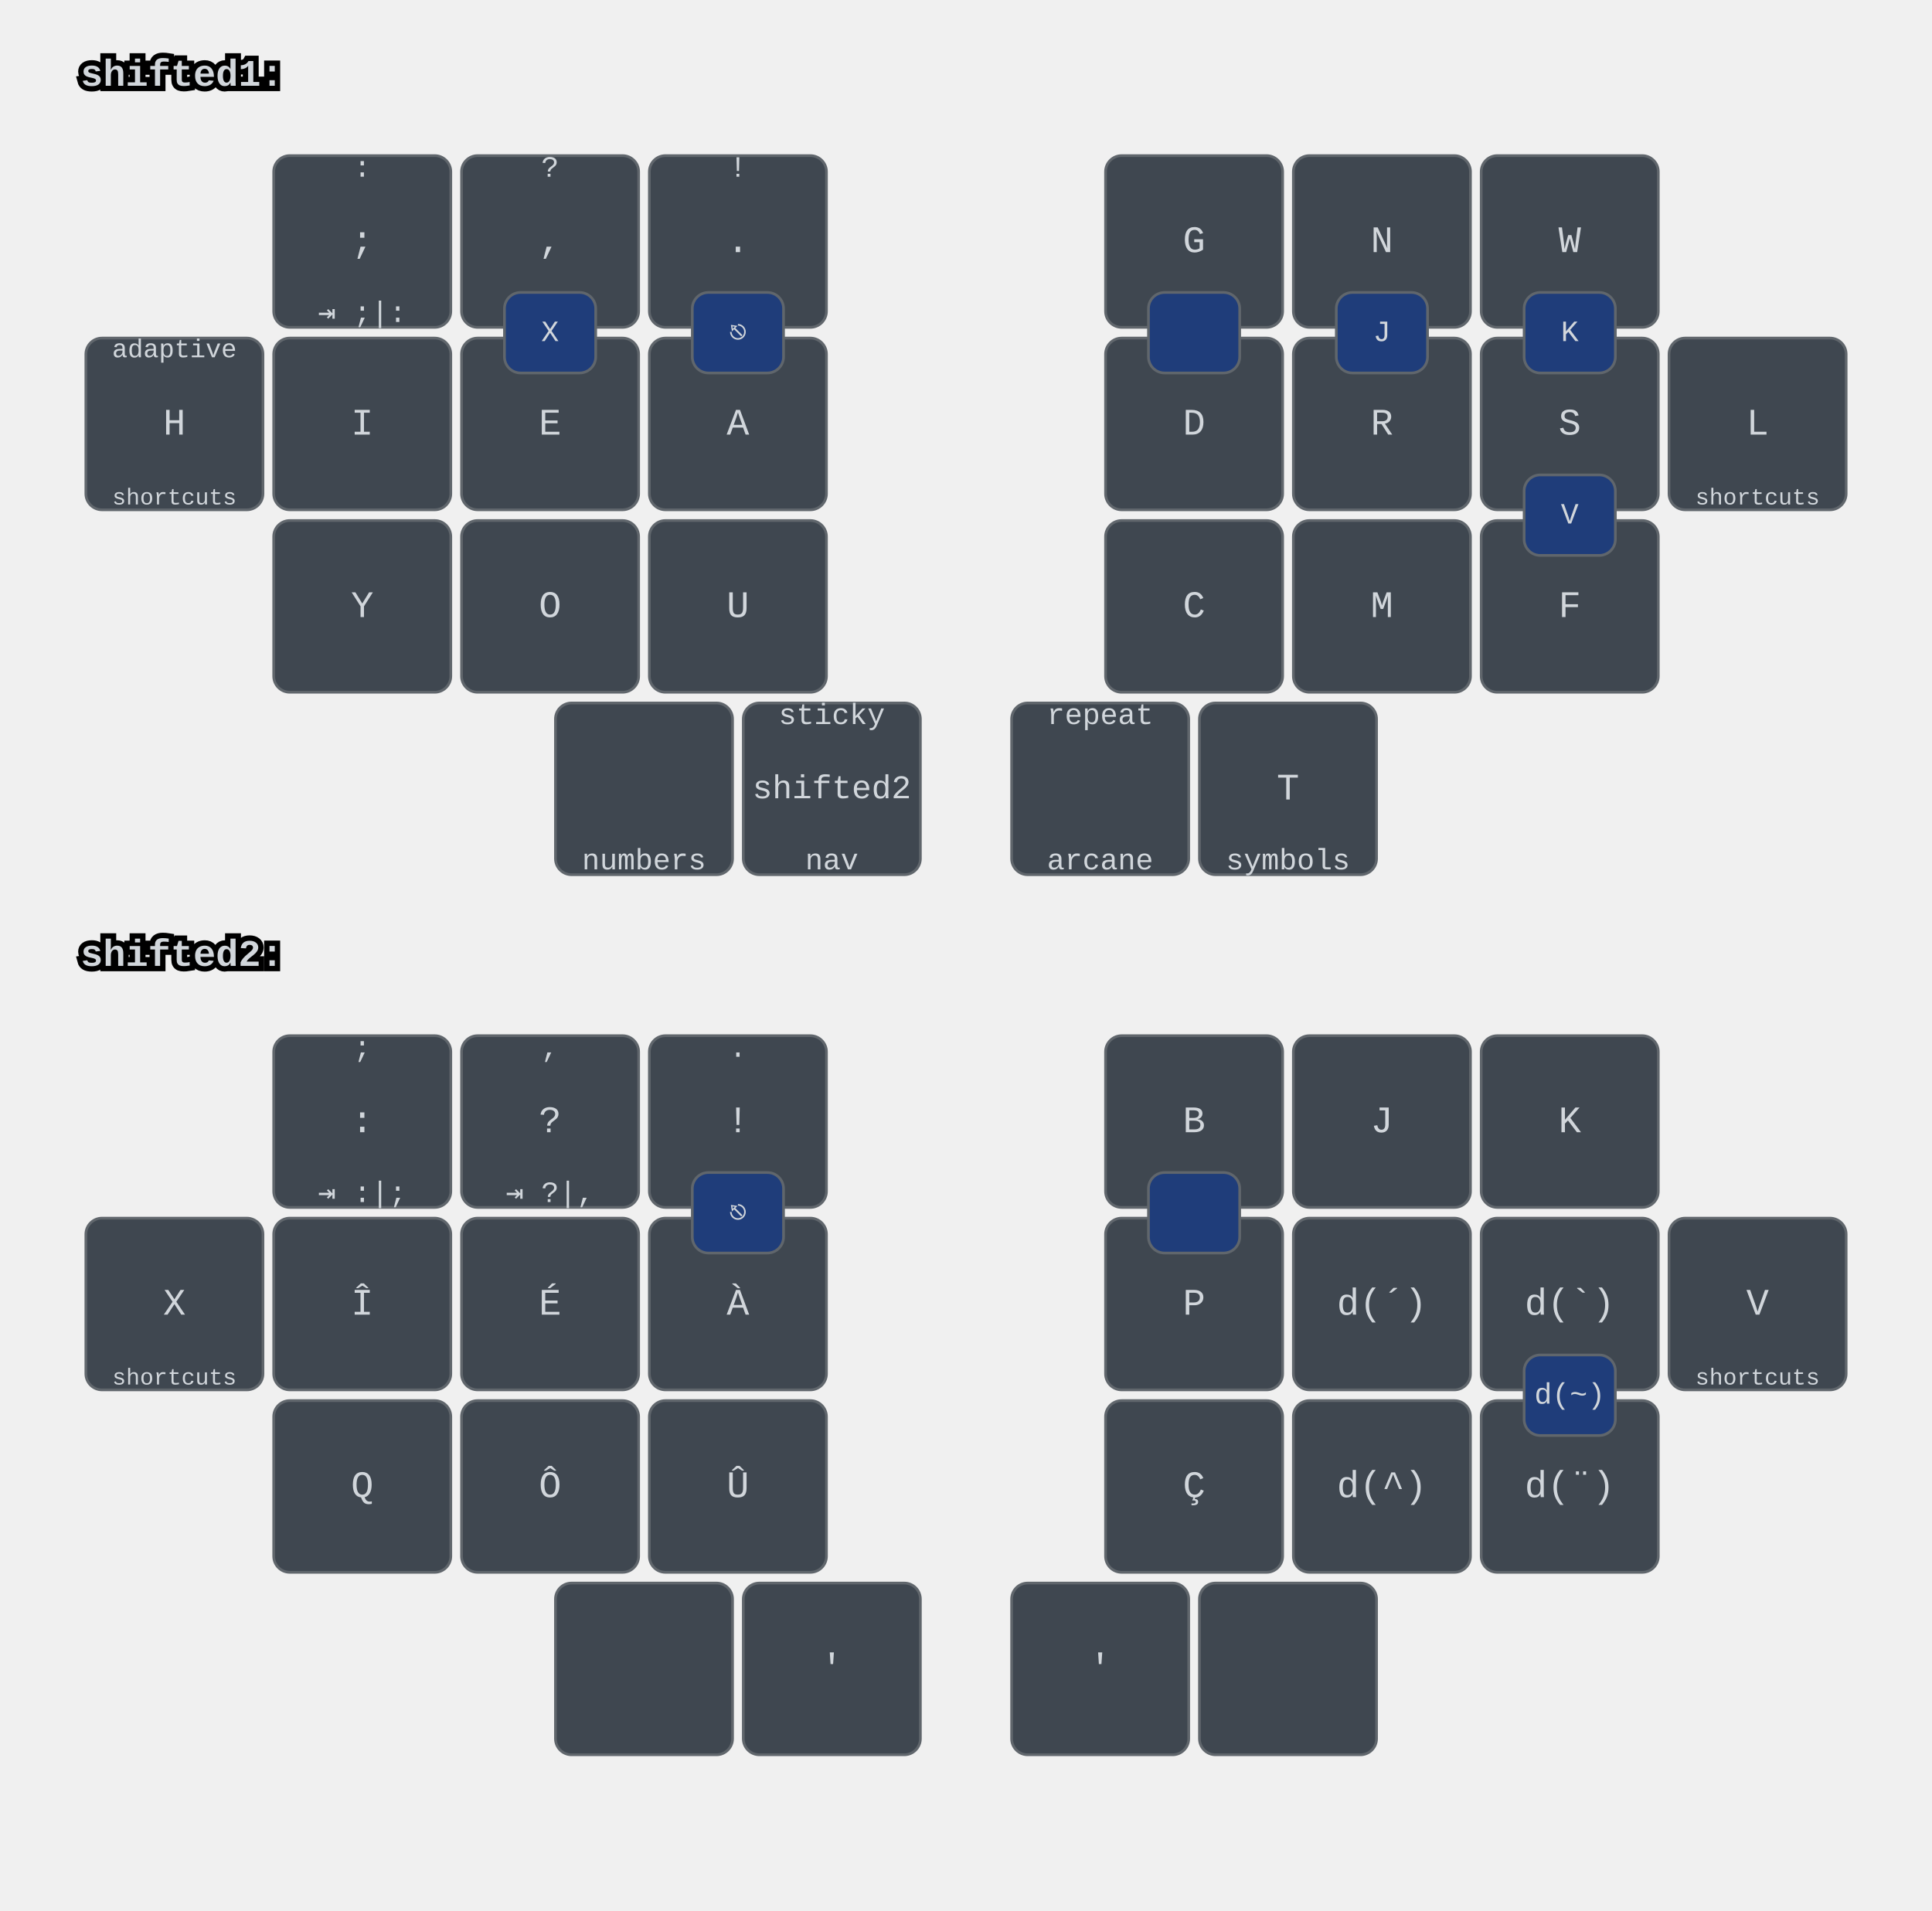
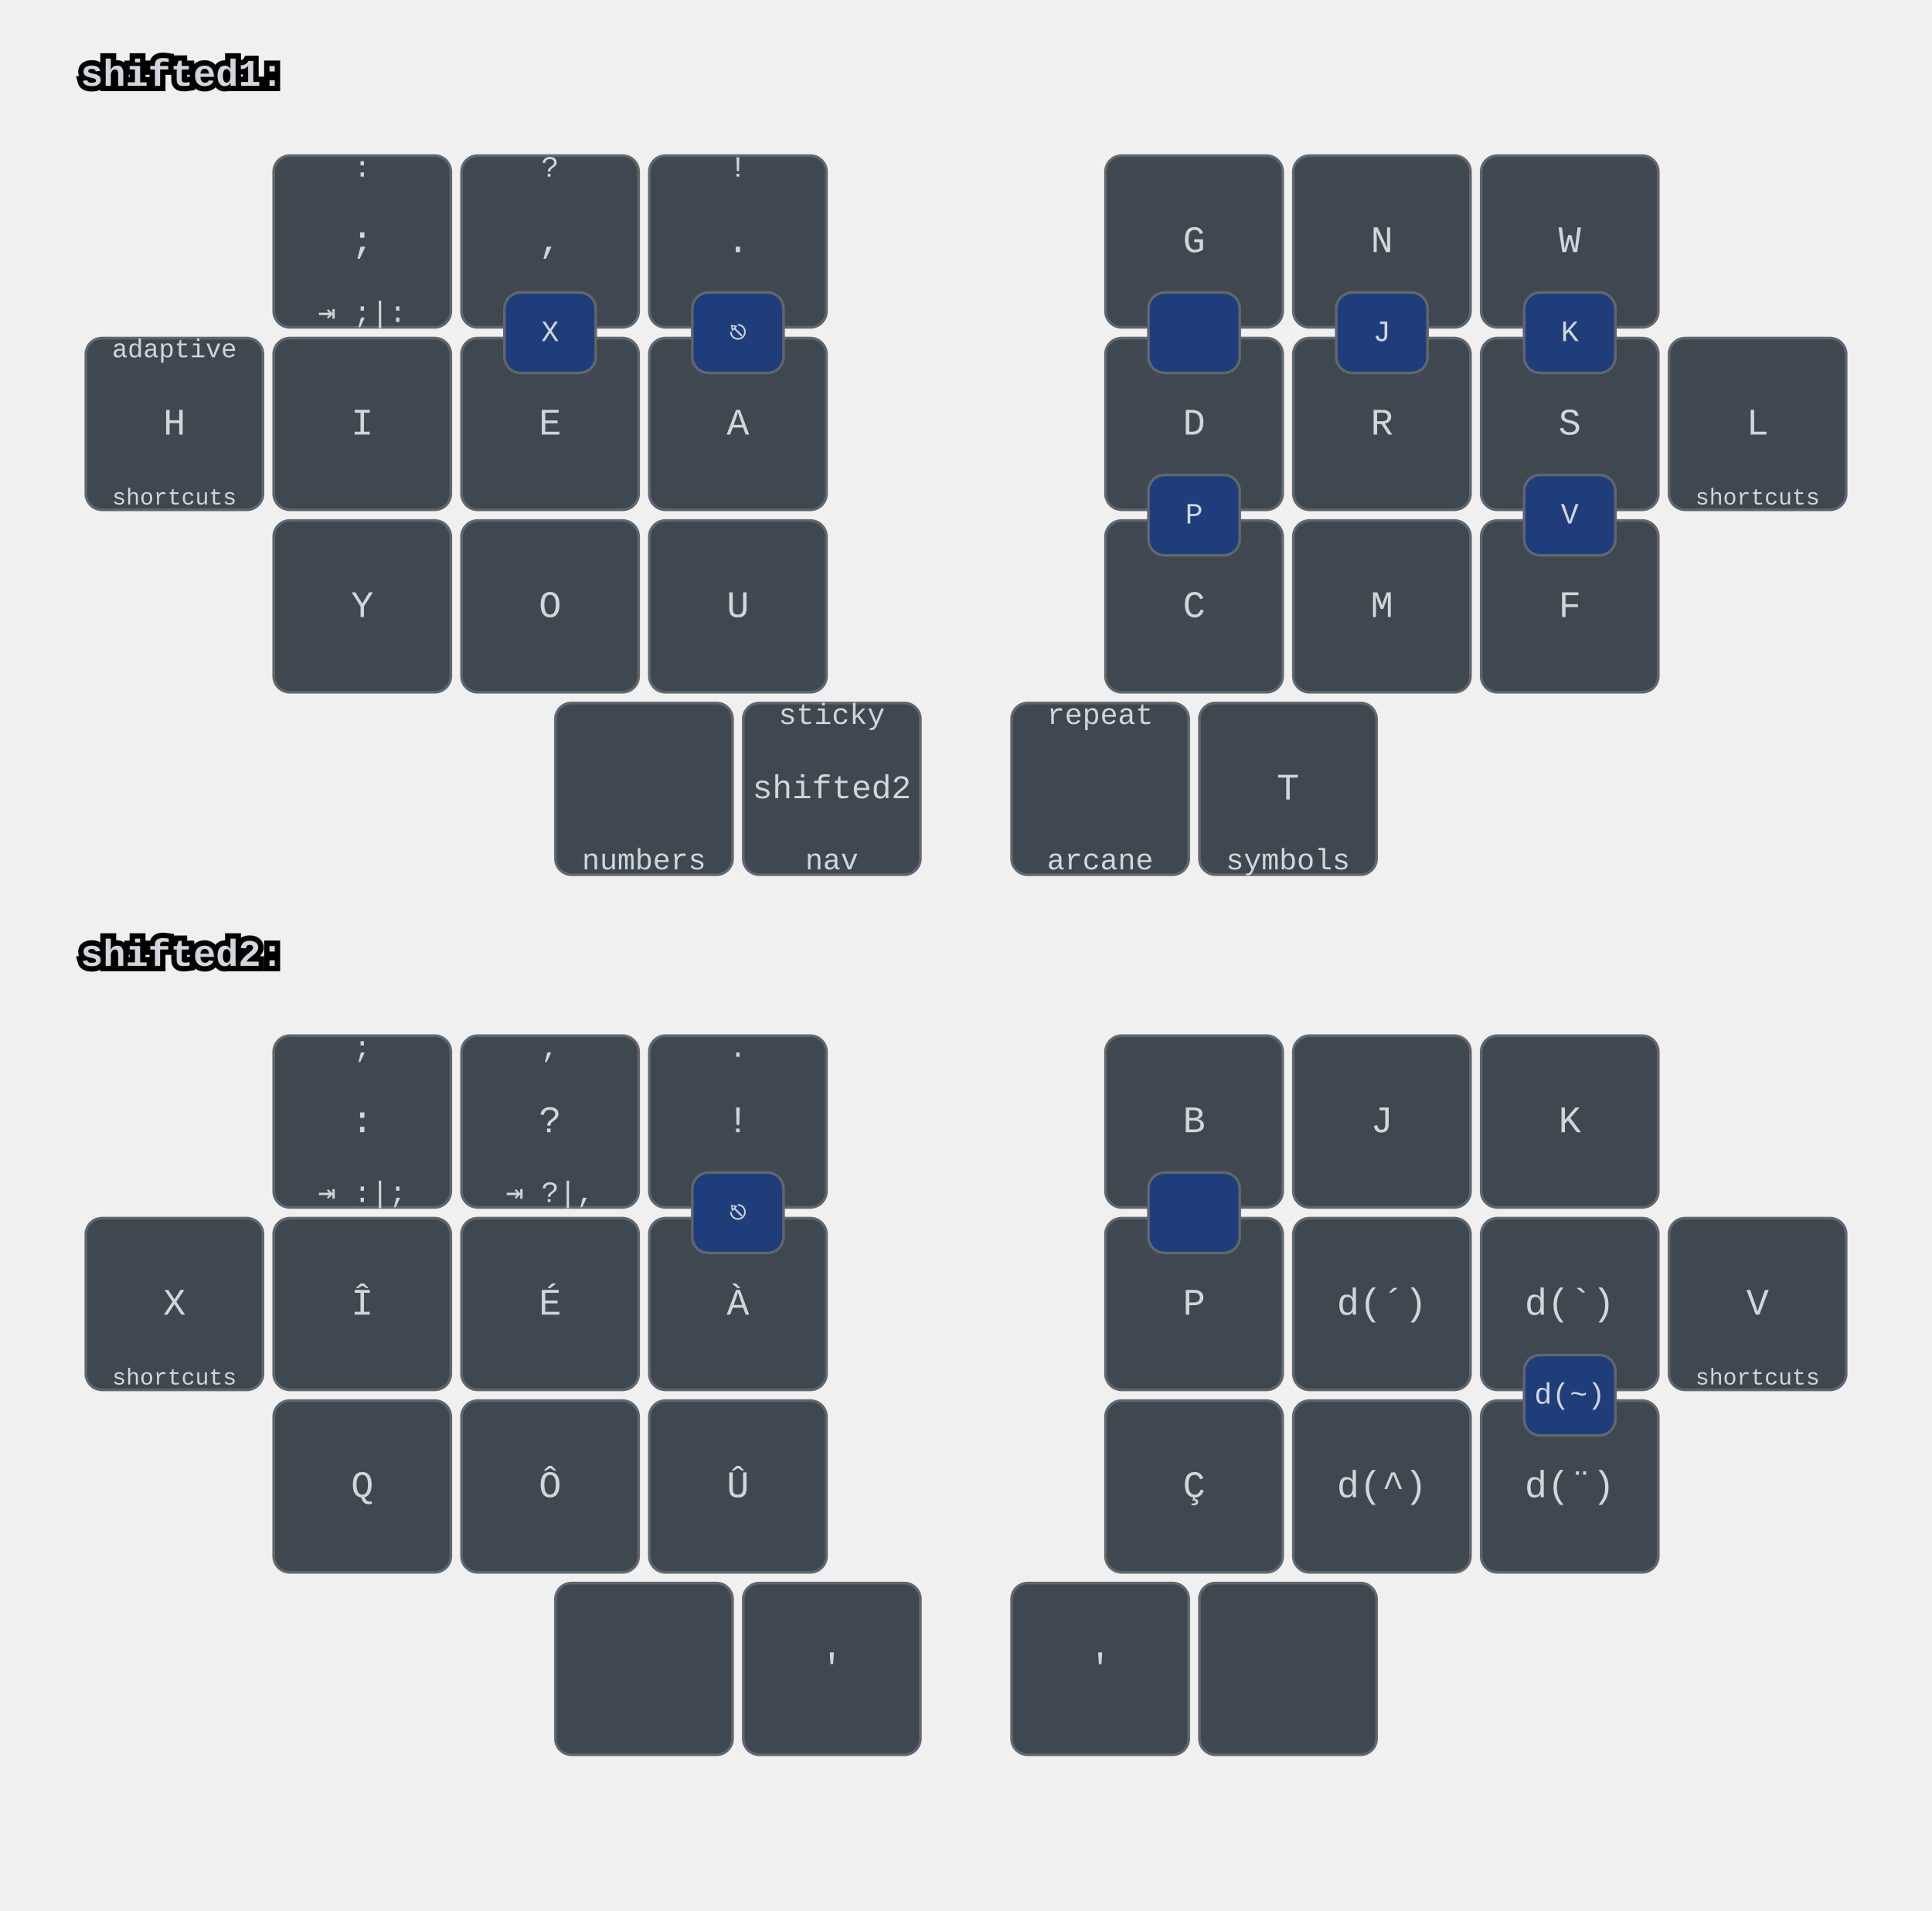
<svg xmlns="http://www.w3.org/2000/svg" xmlns:xlink="http://www.w3.org/1999/xlink" width="720" height="712" viewBox="0 0 720 712" class="keymap">
  <defs>/* start glyphs */
<svg id="mdi:apple-keyboard-command">
      <svg id="mdi-apple-keyboard-command" viewBox="0 0 24 24">
        <path d="M6,2A4,4 0 0,1 10,6V8H14V6A4,4 0 0,1 18,2A4,4 0 0,1 22,6A4,4 0 0,1 18,10H16V14H18A4,4 0 0,1 22,18A4,4 0 0,1 18,22A4,4 0 0,1 14,18V16H10V18A4,4 0 0,1 6,22A4,4 0 0,1 2,18A4,4 0 0,1 6,14H8V10H6A4,4 0 0,1 2,6A4,4 0 0,1 6,2M16,18A2,2 0 0,0 18,20A2,2 0 0,0 20,18A2,2 0 0,0 18,16H16V18M14,10H10V14H14V10M6,16A2,2 0 0,0 4,18A2,2 0 0,0 6,20A2,2 0 0,0 8,18V16H6M8,6A2,2 0 0,0 6,4A2,2 0 0,0 4,6A2,2 0 0,0 6,8H8V6M18,8A2,2 0 0,0 20,6A2,2 0 0,0 18,4A2,2 0 0,0 16,6V8H18Z" />
      </svg>
    </svg>
    <svg id="mdi:apple-keyboard-control">
      <svg id="mdi-apple-keyboard-control" viewBox="0 0 24 24">
        <path d="M19.78,11.78L18.36,13.19L12,6.83L5.64,13.19L4.22,11.78L12,4L19.78,11.78Z" />
      </svg>
    </svg>
    <svg id="mdi:apple-keyboard-option">
      <svg id="mdi-apple-keyboard-option" viewBox="0 0 24 24">
        <path d="M3,4H9.11L16.15,18H21V20H14.88L7.84,6H3V4M14,4H21V6H14V4Z" />
      </svg>
    </svg>
    <svg id="mdi:apple-keyboard-shift">
      <svg id="mdi-apple-keyboard-shift" viewBox="0 0 24 24">
        <path d="M15,18V12H17.17L12,6.83L6.83,12H9V18H15M12,4L22,14H17V20H7V14H2L12,4Z" />
      </svg>
    </svg>
    <svg id="mdi:arrow-down">
      <svg id="mdi-arrow-down" viewBox="0 0 24 24">
        <path d="M11,4H13V16L18.5,10.5L19.92,11.92L12,19.84L4.08,11.92L5.5,10.5L11,16V4Z" />
      </svg>
    </svg>
    <svg id="mdi:arrow-down-bold-outline">
      <svg id="mdi-arrow-down-bold-outline" viewBox="0 0 24 24">
        <path d="M22,11L12,21L2,11H8V3H16V11H22M12,18L17,13H14V5H10V13H7L12,18Z" />
      </svg>
    </svg>
    <svg id="mdi:arrow-left">
      <svg id="mdi-arrow-left" viewBox="0 0 24 24">
        <path d="M20,11V13H8L13.5,18.5L12.08,19.92L4.16,12L12.08,4.08L13.5,5.5L8,11H20Z" />
      </svg>
    </svg>
    <svg id="mdi:arrow-right">
      <svg id="mdi-arrow-right" viewBox="0 0 24 24">
        <path d="M4,11V13H16L10.5,18.5L11.92,19.92L19.84,12L11.92,4.08L10.5,5.5L16,11H4Z" />
      </svg>
    </svg>
    <svg id="mdi:arrow-up">
      <svg id="mdi-arrow-up" viewBox="0 0 24 24">
        <path d="M13,20H11V8L5.5,13.5L4.08,12.08L12,4.16L19.92,12.08L18.5,13.5L13,8V20Z" />
      </svg>
    </svg>
    <svg id="mdi:arrow-up-bold-outline">
      <svg id="mdi-arrow-up-bold-outline" viewBox="0 0 24 24">
        <path d="M16,13V21H8V13H2L12,3L22,13H16M7,11H10V19H14V11H17L12,6L7,11Z" />
      </svg>
    </svg>
    <svg id="mdi:backspace-outline">
      <svg id="mdi-backspace-outline" viewBox="0 0 24 24">
        <path d="M19,15.59L17.59,17L14,13.41L10.41,17L9,15.59L12.59,12L9,8.41L10.41,7L14,10.59L17.59,7L19,8.41L15.41,12L19,15.59M22,3A2,2 0 0,1 24,5V19A2,2 0 0,1 22,21H7C6.31,21 5.77,20.64 5.41,20.11L0,12L5.41,3.88C5.77,3.35 6.31,3 7,3H22M22,5H7L2.28,12L7,19H22V5Z" />
      </svg>
    </svg>
    <svg id="mdi:backspace-reverse-outline">
      <svg id="mdi-backspace-reverse-outline" viewBox="0 0 24 24">
        <path d="M5,15.59L6.41,17L10,13.41L13.59,17L15,15.59L11.41,12L15,8.41L13.59,7L10,10.59L6.41,7L5,8.41L8.59,12L5,15.59M2,3A2,2 0 0,0 0,5V19A2,2 0 0,0 2,21H17C17.69,21 18.23,20.64 18.59,20.11L24,12L18.59,3.88C18.23,3.35 17.69,3 17,3H2M2,5H17L21.72,12L17,19H2V5Z" />
      </svg>
    </svg>
    <svg id="mdi:bluetooth">
      <svg id="mdi-bluetooth" viewBox="0 0 24 24">
        <path d="M14.88,16.29L13,18.17V14.41M13,5.83L14.88,7.71L13,9.58M17.71,7.71L12,2H11V9.58L6.41,5L5,6.41L10.59,12L5,17.58L6.41,19L11,14.41V22H12L17.71,16.29L13.41,12L17.71,7.71Z" />
      </svg>
    </svg>
    <svg id="mdi:bluetooth-off">
      <svg id="mdi-bluetooth-off" viewBox="0 0 24 24">
        <path d="M13,5.83L14.88,7.71L13.28,9.31L14.69,10.72L17.71,7.7L12,2H11V7.03L13,9.03M5.41,4L4,5.41L10.59,12L5,17.59L6.41,19L11,14.41V22H12L16.29,17.71L18.59,20L20,18.59M13,18.17V14.41L14.88,16.29" />
      </svg>
    </svg>
    <svg id="mdi:bug">
      <svg id="mdi-bug" viewBox="0 0 24 24">
        <path d="M14,12H10V10H14M14,16H10V14H14M20,8H17.19C16.74,7.22 16.12,6.55 15.37,6.04L17,4.41L15.59,3L13.42,5.17C12.96,5.06 12.5,5 12,5C11.5,5 11.04,5.06 10.59,5.17L8.41,3L7,4.41L8.62,6.04C7.88,6.55 7.26,7.22 6.81,8H4V10H6.09C6.04,10.33 6,10.66 6,11V12H4V14H6V15C6,15.34 6.04,15.67 6.09,16H4V18H6.81C7.85,19.79 9.78,21 12,21C14.22,21 16.15,19.79 17.19,18H20V16H17.91C17.96,15.67 18,15.34 18,15V14H20V12H18V11C18,10.66 17.96,10.33 17.91,10H20V8Z" />
      </svg>
    </svg>
    <svg id="mdi:camera">
      <svg id="mdi-camera" viewBox="0 0 24 24">
        <path d="M4,4H7L9,2H15L17,4H20A2,2 0 0,1 22,6V18A2,2 0 0,1 20,20H4A2,2 0 0,1 2,18V6A2,2 0 0,1 4,4M12,7A5,5 0 0,0 7,12A5,5 0 0,0 12,17A5,5 0 0,0 17,12A5,5 0 0,0 12,7M12,9A3,3 0 0,1 15,12A3,3 0 0,1 12,15A3,3 0 0,1 9,12A3,3 0 0,1 12,9Z" />
      </svg>
    </svg>
    <svg id="mdi:close">
      <svg id="mdi-close" viewBox="0 0 24 24">
        <path d="M19,6.41L17.59,5L12,10.59L6.41,5L5,6.41L10.59,12L5,17.59L6.41,19L12,13.41L17.59,19L19,17.59L13.41,12L19,6.41Z" />
      </svg>
    </svg>
    <svg id="mdi:console">
      <svg id="mdi-console" viewBox="0 0 24 24">
        <path d="M20,19V7H4V19H20M20,3A2,2 0 0,1 22,5V19A2,2 0 0,1 20,21H4A2,2 0 0,1 2,19V5C2,3.89 2.9,3 4,3H20M13,17V15H18V17H13M9.58,13L5.57,9H8.4L11.7,12.3C12.09,12.69 12.09,13.33 11.7,13.72L8.42,17H5.59L9.58,13Z" />
      </svg>
    </svg>
    <svg id="mdi:debug-step-into">
      <svg id="mdi-debug-step-into" viewBox="0 0 24 24">
        <path d="M12,22A2,2 0 0,1 10,20A2,2 0 0,1 12,18A2,2 0 0,1 14,20A2,2 0 0,1 12,22M13,2V13L17.5,8.5L18.92,9.92L12,16.84L5.08,9.92L6.5,8.5L11,13V2H13Z" />
      </svg>
    </svg>
    <svg id="mdi:debug-step-out">
      <svg id="mdi-debug-step-out" viewBox="0 0 24 24">
        <path d="M12,22A2,2 0 0,1 10,20A2,2 0 0,1 12,18A2,2 0 0,1 14,20A2,2 0 0,1 12,22M13,16H11V6L6.5,10.5L5.08,9.08L12,2.16L18.92,9.08L17.5,10.5L13,6V16Z" />
      </svg>
    </svg>
    <svg id="mdi:debug-step-over">
      <svg id="mdi-debug-step-over" viewBox="0 0 24 24">
        <path d="M12,14A2,2 0 0,1 14,16A2,2 0 0,1 12,18A2,2 0 0,1 10,16A2,2 0 0,1 12,14M23.46,8.86L21.87,15.75L15,14.16L18.8,11.78C17.39,9.5 14.87,8 12,8C8.05,8 4.77,10.86 4.12,14.63L2.15,14.28C2.96,9.58 7.06,6 12,6C15.58,6 18.73,7.89 20.5,10.72L23.46,8.86Z" />
      </svg>
    </svg>
    <svg id="mdi:delete">
      <svg id="mdi-delete" viewBox="0 0 24 24">
        <path d="M19,4H15.5L14.5,3H9.5L8.5,4H5V6H19M6,19A2,2 0 0,0 8,21H16A2,2 0 0,0 18,19V7H6V19Z" />
      </svg>
    </svg>
    <svg id="mdi:desktop-classic">
      <svg id="mdi-desktop-classic" viewBox="0 0 24 24">
        <path d="M6,2C4.89,2 4,2.89 4,4V12C4,13.11 4.89,14 6,14H18C19.11,14 20,13.11 20,12V4C20,2.89 19.11,2 18,2H6M6,4H18V12H6V4M4,15C2.89,15 2,15.89 2,17V20C2,21.11 2.89,22 4,22H20C21.11,22 22,21.11 22,20V17C22,15.89 21.11,15 20,15H4M8,17H20V20H8V17M9,17.75V19.25H13V17.75H9M15,17.75V19.25H19V17.75H15Z" />
      </svg>
    </svg>
    <svg id="mdi:emoticon-happy-outline">
      <svg id="mdi-emoticon-happy-outline" viewBox="0 0 24 24">
        <path d="M20,12A8,8 0 0,0 12,4A8,8 0 0,0 4,12A8,8 0 0,0 12,20A8,8 0 0,0 20,12M22,12A10,10 0 0,1 12,22A10,10 0 0,1 2,12A10,10 0 0,1 12,2A10,10 0 0,1 22,12M10,9.5C10,10.3 9.3,11 8.5,11C7.7,11 7,10.3 7,9.5C7,8.7 7.7,8 8.5,8C9.3,8 10,8.7 10,9.5M17,9.5C17,10.3 16.3,11 15.5,11C14.7,11 14,10.3 14,9.5C14,8.7 14.7,8 15.5,8C16.3,8 17,8.7 17,9.5M12,17.23C10.25,17.23 8.71,16.5 7.81,15.42L9.23,14C9.68,14.72 10.75,15.23 12,15.23C13.25,15.23 14.32,14.72 14.77,14L16.19,15.42C15.29,16.5 13.75,17.23 12,17.23Z" />
      </svg>
    </svg>
    <svg id="mdi:file-tree">
      <svg id="mdi-file-tree" viewBox="0 0 24 24">
        <path d="M3,3H9V7H3V3M15,10H21V14H15V10M15,17H21V21H15V17M13,13H7V18H13V20H7L5,20V9H7V11H13V13Z" />
      </svg>
    </svg>
    <svg id="mdi:flash">
      <svg id="mdi-flash" viewBox="0 0 24 24">
        <path d="M7,2V13H10V22L17,10H13L17,2H7Z" />
      </svg>
    </svg>
    <svg id="mdi:folder-open">
      <svg id="mdi-folder-open" viewBox="0 0 24 24">
        <path d="M19,20H4C2.89,20 2,19.1 2,18V6C2,4.89 2.89,4 4,4H10L12,6H19A2,2 0 0,1 21,8H21L4,8V18L6.14,10H23.21L20.93,18.5C20.7,19.37 19.92,20 19,20Z" />
      </svg>
    </svg>
    <svg id="mdi:format-horizontal-align-left">
      <svg id="mdi-format-horizontal-align-left" viewBox="0 0 24 24">
        <path d="M11,16V13H21V11H11V8L7,12L11,16M3,20H5V4H3V20Z" />
      </svg>
    </svg>
    <svg id="mdi:format-horizontal-align-right">
      <svg id="mdi-format-horizontal-align-right" viewBox="0 0 24 24">
        <path d="M13,8V11H3V13H13V16L17,12L13,8M19,20H21V4H19V20Z" />
      </svg>
    </svg>
    <svg id="mdi:format-letter-case">
      <svg id="mdi-format-letter-case" viewBox="0 0 24 24">
        <path d="M20.06,18C20,17.83 19.91,17.54 19.86,17.11C19.19,17.81 18.38,18.16 17.45,18.16C16.62,18.16 15.93,17.92 15.4,17.45C14.87,17 14.6,16.39 14.6,15.66C14.6,14.78 14.93,14.1 15.6,13.61C16.27,13.12 17.21,12.88 18.43,12.88H19.83V12.24C19.83,11.75 19.68,11.36 19.38,11.07C19.08,10.78 18.63,10.64 18.05,10.64C17.53,10.64 17.1,10.76 16.75,11C16.4,11.25 16.23,11.54 16.23,11.89H14.77C14.77,11.46 14.92,11.05 15.22,10.65C15.5,10.25 15.93,9.94 16.44,9.71C16.95,9.5 17.5,9.36 18.13,9.36C19.11,9.36 19.87,9.6 20.42,10.09C20.97,10.58 21.26,11.25 21.28,12.11V16C21.28,16.8 21.38,17.42 21.58,17.88V18H20.06M17.66,16.88C18.11,16.88 18.54,16.77 18.95,16.56C19.35,16.35 19.65,16.07 19.83,15.73V14.16H18.7C16.93,14.16 16.04,14.63 16.04,15.57C16.04,16 16.19,16.3 16.5,16.53C16.8,16.76 17.18,16.88 17.66,16.88M5.46,13.71H9.53L7.5,8.29L5.46,13.71M6.64,6H8.36L13.07,18H11.14L10.17,15.43H4.82L3.86,18H1.93L6.64,6Z" />
      </svg>
    </svg>
    <svg id="mdi:keyboard-return">
      <svg id="mdi-keyboard-return" viewBox="0 0 24 24">
        <path d="M19,7V11H5.83L9.41,7.41L8,6L2,12L8,18L9.41,16.58L5.83,13H21V7H19Z" />
      </svg>
    </svg>
    <svg id="mdi:keyboard-space">
      <svg id="mdi-keyboard-space" viewBox="0 0 24 24">
        <path d="M3 15H5V19H19V15H21V19C21 20.1 20.1 21 19 21H5C3.9 21 3 20.1 3 19V15Z" />
      </svg>
    </svg>
    <svg id="mdi:lock">
      <svg id="mdi-lock" viewBox="0 0 24 24">
        <path d="M12,17A2,2 0 0,0 14,15C14,13.89 13.1,13 12,13A2,2 0 0,0 10,15A2,2 0 0,0 12,17M18,8A2,2 0 0,1 20,10V20A2,2 0 0,1 18,22H6A2,2 0 0,1 4,20V10C4,8.89 4.9,8 6,8H7V6A5,5 0 0,1 12,1A5,5 0 0,1 17,6V8H18M12,3A3,3 0 0,0 9,6V8H15V6A3,3 0 0,0 12,3Z" />
      </svg>
    </svg>
    <svg id="mdi:microphone">
      <svg id="mdi-microphone" viewBox="0 0 24 24">
        <path d="M12,2A3,3 0 0,1 15,5V11A3,3 0 0,1 12,14A3,3 0 0,1 9,11V5A3,3 0 0,1 12,2M19,11C19,14.53 16.39,17.44 13,17.93V21H11V17.93C7.61,17.44 5,14.53 5,11H7A5,5 0 0,0 12,16A5,5 0 0,0 17,11H19Z" />
      </svg>
    </svg>
    <svg id="mdi:microsoft-visual-studio-code">
      <svg id="mdi-microsoft-visual-studio-code" viewBox="0 0 24 24">
        <path d="M17,16.47V7.39L11,11.93M2.22,9.19C1.92,8.87 1.91,8.37 2.2,8.04L3.4,6.93C3.6,6.75 4.09,6.67 4.45,6.93L7.87,9.54L15.8,2.29C16.12,1.97 16.67,1.84 17.3,2.17L21.3,4.08C21.66,4.29 22,4.62 22,5.23V18.73C22,19.13 21.71,19.56 21.4,19.73L17,21.83C16.68,21.96 16.08,21.84 15.87,21.63L7.85,14.33L4.45,16.93C4.07,17.19 3.6,17.12 3.4,16.93L2.2,15.83C1.88,15.5 1.92,14.96 2.25,14.63L5.25,11.93" />
      </svg>
    </svg>
    <svg id="mdi:play-pause">
      <svg id="mdi-play-pause" viewBox="0 0 24 24">
        <path d="M3,5V19L11,12M13,19H16V5H13M18,5V19H21V5" />
      </svg>
    </svg>
    <svg id="mdi:power-sleep">
      <svg id="mdi-power-sleep" viewBox="0 0 24 24">
        <path d="M18.73,18C15.4,21.69 9.71,22 6,18.64C2.33,15.31 2.04,9.62 5.37,5.93C6.9,4.25 9,3.2 11.27,3C7.96,6.7 8.27,12.39 12,15.71C13.63,17.19 15.78,18 18,18C18.25,18 18.5,18 18.73,18Z" />
      </svg>
    </svg>
    <svg id="mdi:repeat">
      <svg id="mdi-repeat" viewBox="0 0 24 24">
        <path d="M17,17H7V14L3,18L7,22V19H19V13H17M7,7H17V10L21,6L17,2V5H5V11H7V7Z" />
      </svg>
    </svg>
    <svg id="mdi:skip-backward">
      <svg id="mdi-skip-backward" viewBox="0 0 24 24">
        <path d="M20,5V19L13,12M6,5V19H4V5M13,5V19L6,12" />
      </svg>
    </svg>
    <svg id="mdi:skip-forward">
      <svg id="mdi-skip-forward" viewBox="0 0 24 24">
        <path d="M4,5V19L11,12M18,5V19H20V5M11,5V19L18,12" />
      </svg>
    </svg>
    <svg id="mdi:usb-port">
      <svg id="mdi-usb-port" viewBox="0 0 24 24">
        <path d="M8 2C6.9 2 6 2.9 6 4V12H5V16L9 20V22H15V20L19 16V12H18V4C18 2.9 17.11 2 16 2M8 4H16V12H8M9 7V9H11V7M13 7V9H15V7Z" />
      </svg>
    </svg>
    <svg id="mdi:volume-high">
      <svg id="mdi-volume-high" viewBox="0 0 24 24">
        <path d="M14,3.23V5.29C16.89,6.15 19,8.83 19,12C19,15.17 16.89,17.84 14,18.7V20.77C18,19.86 21,16.28 21,12C21,7.72 18,4.14 14,3.23M16.5,12C16.5,10.23 15.5,8.71 14,7.97V16C15.5,15.29 16.5,13.76 16.5,12M3,9V15H7L12,20V4L7,9H3Z" />
      </svg>
    </svg>
    <svg id="mdi:volume-medium">
      <svg id="mdi-volume-medium" viewBox="0 0 24 24">
        <path d="M5,9V15H9L14,20V4L9,9M18.5,12C18.5,10.23 17.5,8.71 16,7.97V16C17.5,15.29 18.5,13.76 18.5,12Z" />
      </svg>
    </svg>
  </defs>/* end glyphs */
<style>/* inherit to force styles through use tags */
svg path {
    fill: inherit;
}

/* font and background color specifications */
svg.keymap {
    font-family: SFMono-Regular,Consolas,Liberation Mono,Menlo,monospace;
    font-size: 14px;
    font-kerning: normal;
    text-rendering: optimizeLegibility;
    fill: #24292e;
}

/* default key styling */
rect.key {
    fill: #f6f8fa;
}

rect.key, rect.combo {
    stroke: #c9cccf;
    stroke-width: 1;
}

/* default key side styling, only used is draw_key_sides is set */
rect.side {
    filter: brightness(90%);
}

/* color accent for combo boxes */
rect.combo, rect.combo-separate {
    fill: #cdf;
}

/* color accent for held keys */
rect.held, rect.combo.held {
    fill: #fdd;
}

/* color accent for ghost (optional) keys */
rect.ghost, rect.combo.ghost {
    stroke-dasharray: 4, 4;
    stroke-width: 2;
}

text {
    text-anchor: middle;
    dominant-baseline: middle;
}

/* styling for layer labels */
text.label {
    font-weight: bold;
    text-anchor: start;
    stroke: white;
    stroke-width: 4;
    paint-order: stroke;
}

/* styling for optional footer */
text.footer {
    text-anchor: end;
    dominant-baseline: auto;
    stroke: white;
    stroke-width: 4;
    paint-order: stroke;
}

/* styling for combo tap, and key non-tap label text */
text.combo, text.hold, text.shifted, text.left, text.right {
    font-size: 11px;
}

text.hold {
    text-anchor: middle;
    dominant-baseline: auto;
}

text.shifted {
    text-anchor: middle;
    dominant-baseline: hanging;
}

text.left {
    text-anchor: start;
}

text.right {
    text-anchor: end;
}

text.layer-activator {
    text-decoration: underline;
}

/* styling for hold/shifted label text in combo box */
text.combo.hold, text.combo.shifted, text.combo.left, text.combo.right {
    font-size: 8px;
}

/* lighter symbol for transparent keys */
text.trans {
    fill: #7b7e81;
}

/* styling for combo dendrons */
path.combo {
    stroke-width: 1;
    stroke: gray;
    fill: none;
}

/* Start Tabler Icons Cleanup */
/* cannot use height/width with glyphs */
.icon-tabler &gt; path {
    fill: inherit;
    stroke: inherit;
    stroke-width: 2;
}
/* hide tabler's default box */
.icon-tabler &gt; path[stroke="none"][fill="none"] {
    visibility: hidden;
}
/* End Tabler Icons Cleanup */

svg.keymap { fill: #d1d6db; }
rect.key { fill: #3f4750; }
rect.key, rect.combo { stroke: #60666c; }
rect.combo, rect.combo-separate { fill: #1f3d7a; }
rect.held, rect.combo.held { fill: #854747; }
text.label, text.footer { stroke: black; }
text.trans { fill: #7e8184; }
path.combo { stroke: #7f7f7f; }

rect.held.alternate { fill: #ffe6f2; }</style>
  <g transform="translate(30, 0)" class="layer-shifted1">
    <text x="0" y="28" class="label" id="shifted1">shifted1:</text>
    <g transform="translate(0, 56)">
      <g transform="translate(105, 34)" class="key keypos-0">
        <rect rx="6" ry="6" x="-33" y="-32" width="66" height="64" class="key" />
        <text x="0" y="0" class="key tap">;</text>
        <text x="0" y="30" class="key hold">⇥ ;|:</text>
        <text x="0" y="-30" class="key shifted">:</text>
      </g>
      <g transform="translate(175, 34)" class="key keypos-1">
        <rect rx="6" ry="6" x="-33" y="-32" width="66" height="64" class="key" />
        <text x="0" y="0" class="key tap">,</text>
        <text x="0" y="30" class="key hold">⇥ ,|?</text>
        <text x="0" y="-30" class="key shifted">?</text>
      </g>
      <g transform="translate(245, 34)" class="key keypos-2">
        <rect rx="6" ry="6" x="-33" y="-32" width="66" height="64" class="key" />
        <text x="0" y="0" class="key tap">.</text>
        <text x="0" y="30" class="key hold">⇥ .|!</text>
        <text x="0" y="-30" class="key shifted">!</text>
      </g>
      <g transform="translate(415, 34)" class="key keypos-3">
        <rect rx="6" ry="6" x="-33" y="-32" width="66" height="64" class="key" />
        <text x="0" y="0" class="key tap">G</text>
      </g>
      <g transform="translate(485, 34)" class="key keypos-4">
        <rect rx="6" ry="6" x="-33" y="-32" width="66" height="64" class="key" />
        <text x="0" y="0" class="key tap">N</text>
      </g>
      <g transform="translate(555, 34)" class="key keypos-5">
        <rect rx="6" ry="6" x="-33" y="-32" width="66" height="64" class="key" />
        <text x="0" y="0" class="key tap">W</text>
      </g>
      <g transform="translate(35, 102)" class="key keypos-6">
        <rect rx="6" ry="6" x="-33" y="-32" width="66" height="64" class="key" />
        <text x="0" y="0" class="key tap">H</text>
        <text x="0" y="30" class="key hold">
          <tspan style="font-size: 78%">shortcuts</tspan>
        </text>
        <text x="0" y="-30" class="key shifted">
          <tspan style="font-size: 88%">adaptive</tspan>
        </text>
      </g>
      <g transform="translate(105, 102)" class="key keypos-7">
        <rect rx="6" ry="6" x="-33" y="-32" width="66" height="64" class="key" />
        <text x="0" y="0" class="key tap">I</text>
        <use href="#mdi:apple-keyboard-option" xlink:href="#mdi:apple-keyboard-option" x="-6" y="18" height="12" width="12.0" class="key hold glyph mdi:apple-keyboard-option" />
      </g>
      <g transform="translate(175, 102)" class="key keypos-8">
        <rect rx="6" ry="6" x="-33" y="-32" width="66" height="64" class="key" />
        <text x="0" y="0" class="key tap">E</text>
        <use href="#mdi:apple-keyboard-control" xlink:href="#mdi:apple-keyboard-control" x="-6" y="18" height="12" width="12.0" class="key hold glyph mdi:apple-keyboard-control" />
      </g>
      <g transform="translate(245, 102)" class="key keypos-9">
        <rect rx="6" ry="6" x="-33" y="-32" width="66" height="64" class="key" />
        <text x="0" y="0" class="key tap">A</text>
        <use href="#mdi:apple-keyboard-shift" xlink:href="#mdi:apple-keyboard-shift" x="-6" y="18" height="12" width="12.0" class="key hold glyph mdi:apple-keyboard-shift" />
      </g>
      <g transform="translate(415, 102)" class="key keypos-10">
        <rect rx="6" ry="6" x="-33" y="-32" width="66" height="64" class="key" />
        <text x="0" y="0" class="key tap">D</text>
        <use href="#mdi:apple-keyboard-shift" xlink:href="#mdi:apple-keyboard-shift" x="-6" y="18" height="12" width="12.0" class="key hold glyph mdi:apple-keyboard-shift" />
      </g>
      <g transform="translate(485, 102)" class="key keypos-11">
        <rect rx="6" ry="6" x="-33" y="-32" width="66" height="64" class="key" />
        <text x="0" y="0" class="key tap">R</text>
        <use href="#mdi:apple-keyboard-control" xlink:href="#mdi:apple-keyboard-control" x="-6" y="18" height="12" width="12.0" class="key hold glyph mdi:apple-keyboard-control" />
      </g>
      <g transform="translate(555, 102)" class="key keypos-12">
        <rect rx="6" ry="6" x="-33" y="-32" width="66" height="64" class="key" />
        <text x="0" y="0" class="key tap">S</text>
        <use href="#mdi:apple-keyboard-option" xlink:href="#mdi:apple-keyboard-option" x="-6" y="18" height="12" width="12.0" class="key hold glyph mdi:apple-keyboard-option" />
      </g>
      <g transform="translate(625, 102)" class="key keypos-13">
        <rect rx="6" ry="6" x="-33" y="-32" width="66" height="64" class="key" />
        <text x="0" y="0" class="key tap">L</text>
        <text x="0" y="30" class="key hold">
          <tspan style="font-size: 78%">shortcuts</tspan>
        </text>
      </g>
      <g transform="translate(105, 170)" class="key keypos-14">
        <rect rx="6" ry="6" x="-33" y="-32" width="66" height="64" class="key" />
        <text x="0" y="0" class="key tap">Y</text>
      </g>
      <g transform="translate(175, 170)" class="key keypos-15">
        <rect rx="6" ry="6" x="-33" y="-32" width="66" height="64" class="key" />
        <text x="0" y="0" class="key tap">O</text>
      </g>
      <g transform="translate(245, 170)" class="key keypos-16">
        <rect rx="6" ry="6" x="-33" y="-32" width="66" height="64" class="key" />
        <text x="0" y="0" class="key tap">U</text>
        <use href="#mdi:apple-keyboard-command" xlink:href="#mdi:apple-keyboard-command" x="-6" y="18" height="12" width="12.0" class="key hold glyph mdi:apple-keyboard-command" />
      </g>
      <g transform="translate(415, 170)" class="key keypos-17">
        <rect rx="6" ry="6" x="-33" y="-32" width="66" height="64" class="key" />
        <text x="0" y="0" class="key tap">C</text>
        <use href="#mdi:apple-keyboard-command" xlink:href="#mdi:apple-keyboard-command" x="-6" y="18" height="12" width="12.0" class="key hold glyph mdi:apple-keyboard-command" />
      </g>
      <g transform="translate(485, 170)" class="key keypos-18">
        <rect rx="6" ry="6" x="-33" y="-32" width="66" height="64" class="key" />
        <text x="0" y="0" class="key tap">M</text>
      </g>
      <g transform="translate(555, 170)" class="key keypos-19">
        <rect rx="6" ry="6" x="-33" y="-32" width="66" height="64" class="key" />
        <text x="0" y="0" class="key tap">F</text>
      </g>
      <g transform="translate(210, 238)" class="key keypos-20">
        <rect rx="6" ry="6" x="-33" y="-32" width="66" height="64" class="key" />
        <use href="#mdi:keyboard-space" xlink:href="#mdi:keyboard-space" x="-7" y="-7" height="14" width="14.0" class="key tap glyph mdi:keyboard-space" />
        <text x="0" y="30" class="key hold">numbers</text>
      </g>
      <g transform="translate(280, 238)" class="key keypos-21">
        <rect rx="6" ry="6" x="-33" y="-32" width="66" height="64" class="key" />
        <a href="#shifted2">
          <text x="0" y="0" class="key tap layer-activator">
            <tspan style="font-size: 88%">shifted2</tspan>
          </text>
        </a>
        <text x="0" y="30" class="key hold">nav</text>
        <text x="0" y="-30" class="key shifted">sticky</text>
      </g>
      <g transform="translate(380, 238)" class="key keypos-22">
        <rect rx="6" ry="6" x="-33" y="-32" width="66" height="64" class="key" />
        <use href="#mdi:repeat" xlink:href="#mdi:repeat" x="-7" y="-7" height="14" width="14.0" class="key tap glyph mdi:repeat" />
        <text x="0" y="30" class="key hold">arcane</text>
        <text x="0" y="-30" class="key shifted">repeat</text>
      </g>
      <g transform="translate(450, 238)" class="key keypos-23">
        <rect rx="6" ry="6" x="-33" y="-32" width="66" height="64" class="key" />
        <text x="0" y="0" class="key tap">T</text>
        <text x="0" y="30" class="key hold">symbols</text>
      </g>
      <g class="combo combopos-0">
        <rect rx="6" ry="6" x="228" y="53" width="34" height="30" class="combo" />
        <text x="245" y="68" class="combo tap">⎋</text>
      </g>
      <g class="combo combopos-1">
        <rect rx="6" ry="6" x="398" y="53" width="34" height="30" class="combo" />
        <use href="#mdi:backspace-outline" xlink:href="#mdi:backspace-outline" x="408" y="61" height="14" width="14.0" class="combo tap glyph mdi:backspace-outline" />
      </g>
      <g class="combo combopos-2">
        <rect rx="6" ry="6" x="158" y="53" width="34" height="30" class="combo" />
        <text x="175" y="68" class="combo tap">X</text>
      </g>
      <g class="combo combopos-3">
+         <rect rx="6" ry="6" x="398" y="121" width="34" height="30" class="combo" />
+         <text x="415" y="136" class="combo tap">P</text>
+       </g>
+       <g class="combo combopos-4">
        <rect rx="6" ry="6" x="468" y="53" width="34" height="30" class="combo" />
        <text x="485" y="68" class="combo tap">J</text>
      </g>
-       <g class="combo combopos-4">
+       <g class="combo combopos-5">
        <rect rx="6" ry="6" x="538" y="53" width="34" height="30" class="combo" />
        <text x="555" y="68" class="combo tap">K</text>
      </g>
-       <g class="combo combopos-5">
+       <g class="combo combopos-6">
        <rect rx="6" ry="6" x="538" y="121" width="34" height="30" class="combo" />
        <text x="555" y="136" class="combo tap">V</text>
      </g>
    </g>
  </g>
  <g transform="translate(30, 328)" class="layer-shifted2">
    <text x="0" y="28" class="label" id="shifted2">shifted2:</text>
    <g transform="translate(0, 56)">
      <g transform="translate(105, 34)" class="key keypos-0">
        <rect rx="6" ry="6" x="-33" y="-32" width="66" height="64" class="key" />
        <text x="0" y="0" class="key tap">:</text>
        <text x="0" y="30" class="key hold">⇥ :|;</text>
        <text x="0" y="-30" class="key shifted">;</text>
      </g>
      <g transform="translate(175, 34)" class="key keypos-1">
        <rect rx="6" ry="6" x="-33" y="-32" width="66" height="64" class="key" />
        <text x="0" y="0" class="key tap">?</text>
        <text x="0" y="30" class="key hold">⇥ ?|,</text>
        <text x="0" y="-30" class="key shifted">,</text>
      </g>
      <g transform="translate(245, 34)" class="key keypos-2">
        <rect rx="6" ry="6" x="-33" y="-32" width="66" height="64" class="key" />
        <text x="0" y="0" class="key tap">!</text>
        <text x="0" y="30" class="key hold">⇥ !|.</text>
        <text x="0" y="-30" class="key shifted">.</text>
      </g>
      <g transform="translate(415, 34)" class="key keypos-3">
        <rect rx="6" ry="6" x="-33" y="-32" width="66" height="64" class="key" />
        <text x="0" y="0" class="key tap">B</text>
      </g>
      <g transform="translate(485, 34)" class="key keypos-4">
        <rect rx="6" ry="6" x="-33" y="-32" width="66" height="64" class="key" />
        <text x="0" y="0" class="key tap">J</text>
      </g>
      <g transform="translate(555, 34)" class="key keypos-5">
        <rect rx="6" ry="6" x="-33" y="-32" width="66" height="64" class="key" />
        <text x="0" y="0" class="key tap">K</text>
      </g>
      <g transform="translate(35, 102)" class="key keypos-6">
        <rect rx="6" ry="6" x="-33" y="-32" width="66" height="64" class="key" />
        <text x="0" y="0" class="key tap">X</text>
        <text x="0" y="30" class="key hold">
          <tspan style="font-size: 78%">shortcuts</tspan>
        </text>
      </g>
      <g transform="translate(105, 102)" class="key keypos-7">
        <rect rx="6" ry="6" x="-33" y="-32" width="66" height="64" class="key" />
        <text x="0" y="0" class="key tap">Î</text>
        <use href="#mdi:apple-keyboard-option" xlink:href="#mdi:apple-keyboard-option" x="-6" y="18" height="12" width="12.0" class="key hold glyph mdi:apple-keyboard-option" />
      </g>
      <g transform="translate(175, 102)" class="key keypos-8">
        <rect rx="6" ry="6" x="-33" y="-32" width="66" height="64" class="key" />
        <text x="0" y="0" class="key tap">É</text>
        <use href="#mdi:apple-keyboard-control" xlink:href="#mdi:apple-keyboard-control" x="-6" y="18" height="12" width="12.0" class="key hold glyph mdi:apple-keyboard-control" />
      </g>
      <g transform="translate(245, 102)" class="key keypos-9">
        <rect rx="6" ry="6" x="-33" y="-32" width="66" height="64" class="key" />
        <text x="0" y="0" class="key tap">À</text>
        <use href="#mdi:apple-keyboard-shift" xlink:href="#mdi:apple-keyboard-shift" x="-6" y="18" height="12" width="12.0" class="key hold glyph mdi:apple-keyboard-shift" />
      </g>
      <g transform="translate(415, 102)" class="key keypos-10">
        <rect rx="6" ry="6" x="-33" y="-32" width="66" height="64" class="key" />
        <text x="0" y="0" class="key tap">P</text>
        <use href="#mdi:apple-keyboard-shift" xlink:href="#mdi:apple-keyboard-shift" x="-6" y="18" height="12" width="12.0" class="key hold glyph mdi:apple-keyboard-shift" />
      </g>
      <g transform="translate(485, 102)" class="key keypos-11">
        <rect rx="6" ry="6" x="-33" y="-32" width="66" height="64" class="key" />
        <text x="0" y="0" class="key tap">d(´)</text>
        <use href="#mdi:apple-keyboard-control" xlink:href="#mdi:apple-keyboard-control" x="-6" y="18" height="12" width="12.0" class="key hold glyph mdi:apple-keyboard-control" />
      </g>
      <g transform="translate(555, 102)" class="key keypos-12">
        <rect rx="6" ry="6" x="-33" y="-32" width="66" height="64" class="key" />
        <text x="0" y="0" class="key tap">d(`)</text>
        <use href="#mdi:apple-keyboard-option" xlink:href="#mdi:apple-keyboard-option" x="-6" y="18" height="12" width="12.0" class="key hold glyph mdi:apple-keyboard-option" />
      </g>
      <g transform="translate(625, 102)" class="key keypos-13">
        <rect rx="6" ry="6" x="-33" y="-32" width="66" height="64" class="key" />
        <text x="0" y="0" class="key tap">V</text>
        <text x="0" y="30" class="key hold">
          <tspan style="font-size: 78%">shortcuts</tspan>
        </text>
      </g>
      <g transform="translate(105, 170)" class="key keypos-14">
        <rect rx="6" ry="6" x="-33" y="-32" width="66" height="64" class="key" />
        <text x="0" y="0" class="key tap">Q</text>
      </g>
      <g transform="translate(175, 170)" class="key keypos-15">
        <rect rx="6" ry="6" x="-33" y="-32" width="66" height="64" class="key" />
        <text x="0" y="0" class="key tap">Ô</text>
      </g>
      <g transform="translate(245, 170)" class="key keypos-16">
        <rect rx="6" ry="6" x="-33" y="-32" width="66" height="64" class="key" />
        <text x="0" y="0" class="key tap">Û</text>
        <use href="#mdi:apple-keyboard-command" xlink:href="#mdi:apple-keyboard-command" x="-6" y="18" height="12" width="12.0" class="key hold glyph mdi:apple-keyboard-command" />
      </g>
      <g transform="translate(415, 170)" class="key keypos-17">
        <rect rx="6" ry="6" x="-33" y="-32" width="66" height="64" class="key" />
        <text x="0" y="0" class="key tap">Ç</text>
        <use href="#mdi:apple-keyboard-command" xlink:href="#mdi:apple-keyboard-command" x="-6" y="18" height="12" width="12.0" class="key hold glyph mdi:apple-keyboard-command" />
      </g>
      <g transform="translate(485, 170)" class="key keypos-18">
        <rect rx="6" ry="6" x="-33" y="-32" width="66" height="64" class="key" />
        <text x="0" y="0" class="key tap">d(^)</text>
      </g>
      <g transform="translate(555, 170)" class="key keypos-19">
        <rect rx="6" ry="6" x="-33" y="-32" width="66" height="64" class="key" />
        <text x="0" y="0" class="key tap">d(¨)</text>
      </g>
      <g transform="translate(210, 238)" class="key keypos-20">
        <rect rx="6" ry="6" x="-33" y="-32" width="66" height="64" class="key" />
        <use href="#mdi:keyboard-space" xlink:href="#mdi:keyboard-space" x="-7" y="-7" height="14" width="14.0" class="key tap glyph mdi:keyboard-space" />
      </g>
      <g transform="translate(280, 238)" class="key keypos-21">
        <rect rx="6" ry="6" x="-33" y="-32" width="66" height="64" class="key" />
        <text x="0" y="0" class="key tap">'</text>
      </g>
      <g transform="translate(380, 238)" class="key keypos-22">
        <rect rx="6" ry="6" x="-33" y="-32" width="66" height="64" class="key" />
        <text x="0" y="0" class="key tap">'</text>
      </g>
      <g transform="translate(450, 238)" class="key keypos-23">
        <rect rx="6" ry="6" x="-33" y="-32" width="66" height="64" class="key" />
        <use href="#mdi:keyboard-space" xlink:href="#mdi:keyboard-space" x="-7" y="-7" height="14" width="14.0" class="key tap glyph mdi:keyboard-space" />
      </g>
      <g class="combo combopos-0">
        <rect rx="6" ry="6" x="228" y="53" width="34" height="30" class="combo" />
        <text x="245" y="68" class="combo tap">⎋</text>
      </g>
      <g class="combo combopos-1">
        <rect rx="6" ry="6" x="398" y="53" width="34" height="30" class="combo" />
        <use href="#mdi:backspace-outline" xlink:href="#mdi:backspace-outline" x="408" y="61" height="14" width="14.0" class="combo tap glyph mdi:backspace-outline" />
      </g>
      <g class="combo combopos-2">
        <rect rx="6" ry="6" x="538" y="121" width="34" height="30" class="combo" />
        <text x="555" y="136" class="combo tap">d(~)</text>
      </g>
    </g>
  </g>
</svg>
